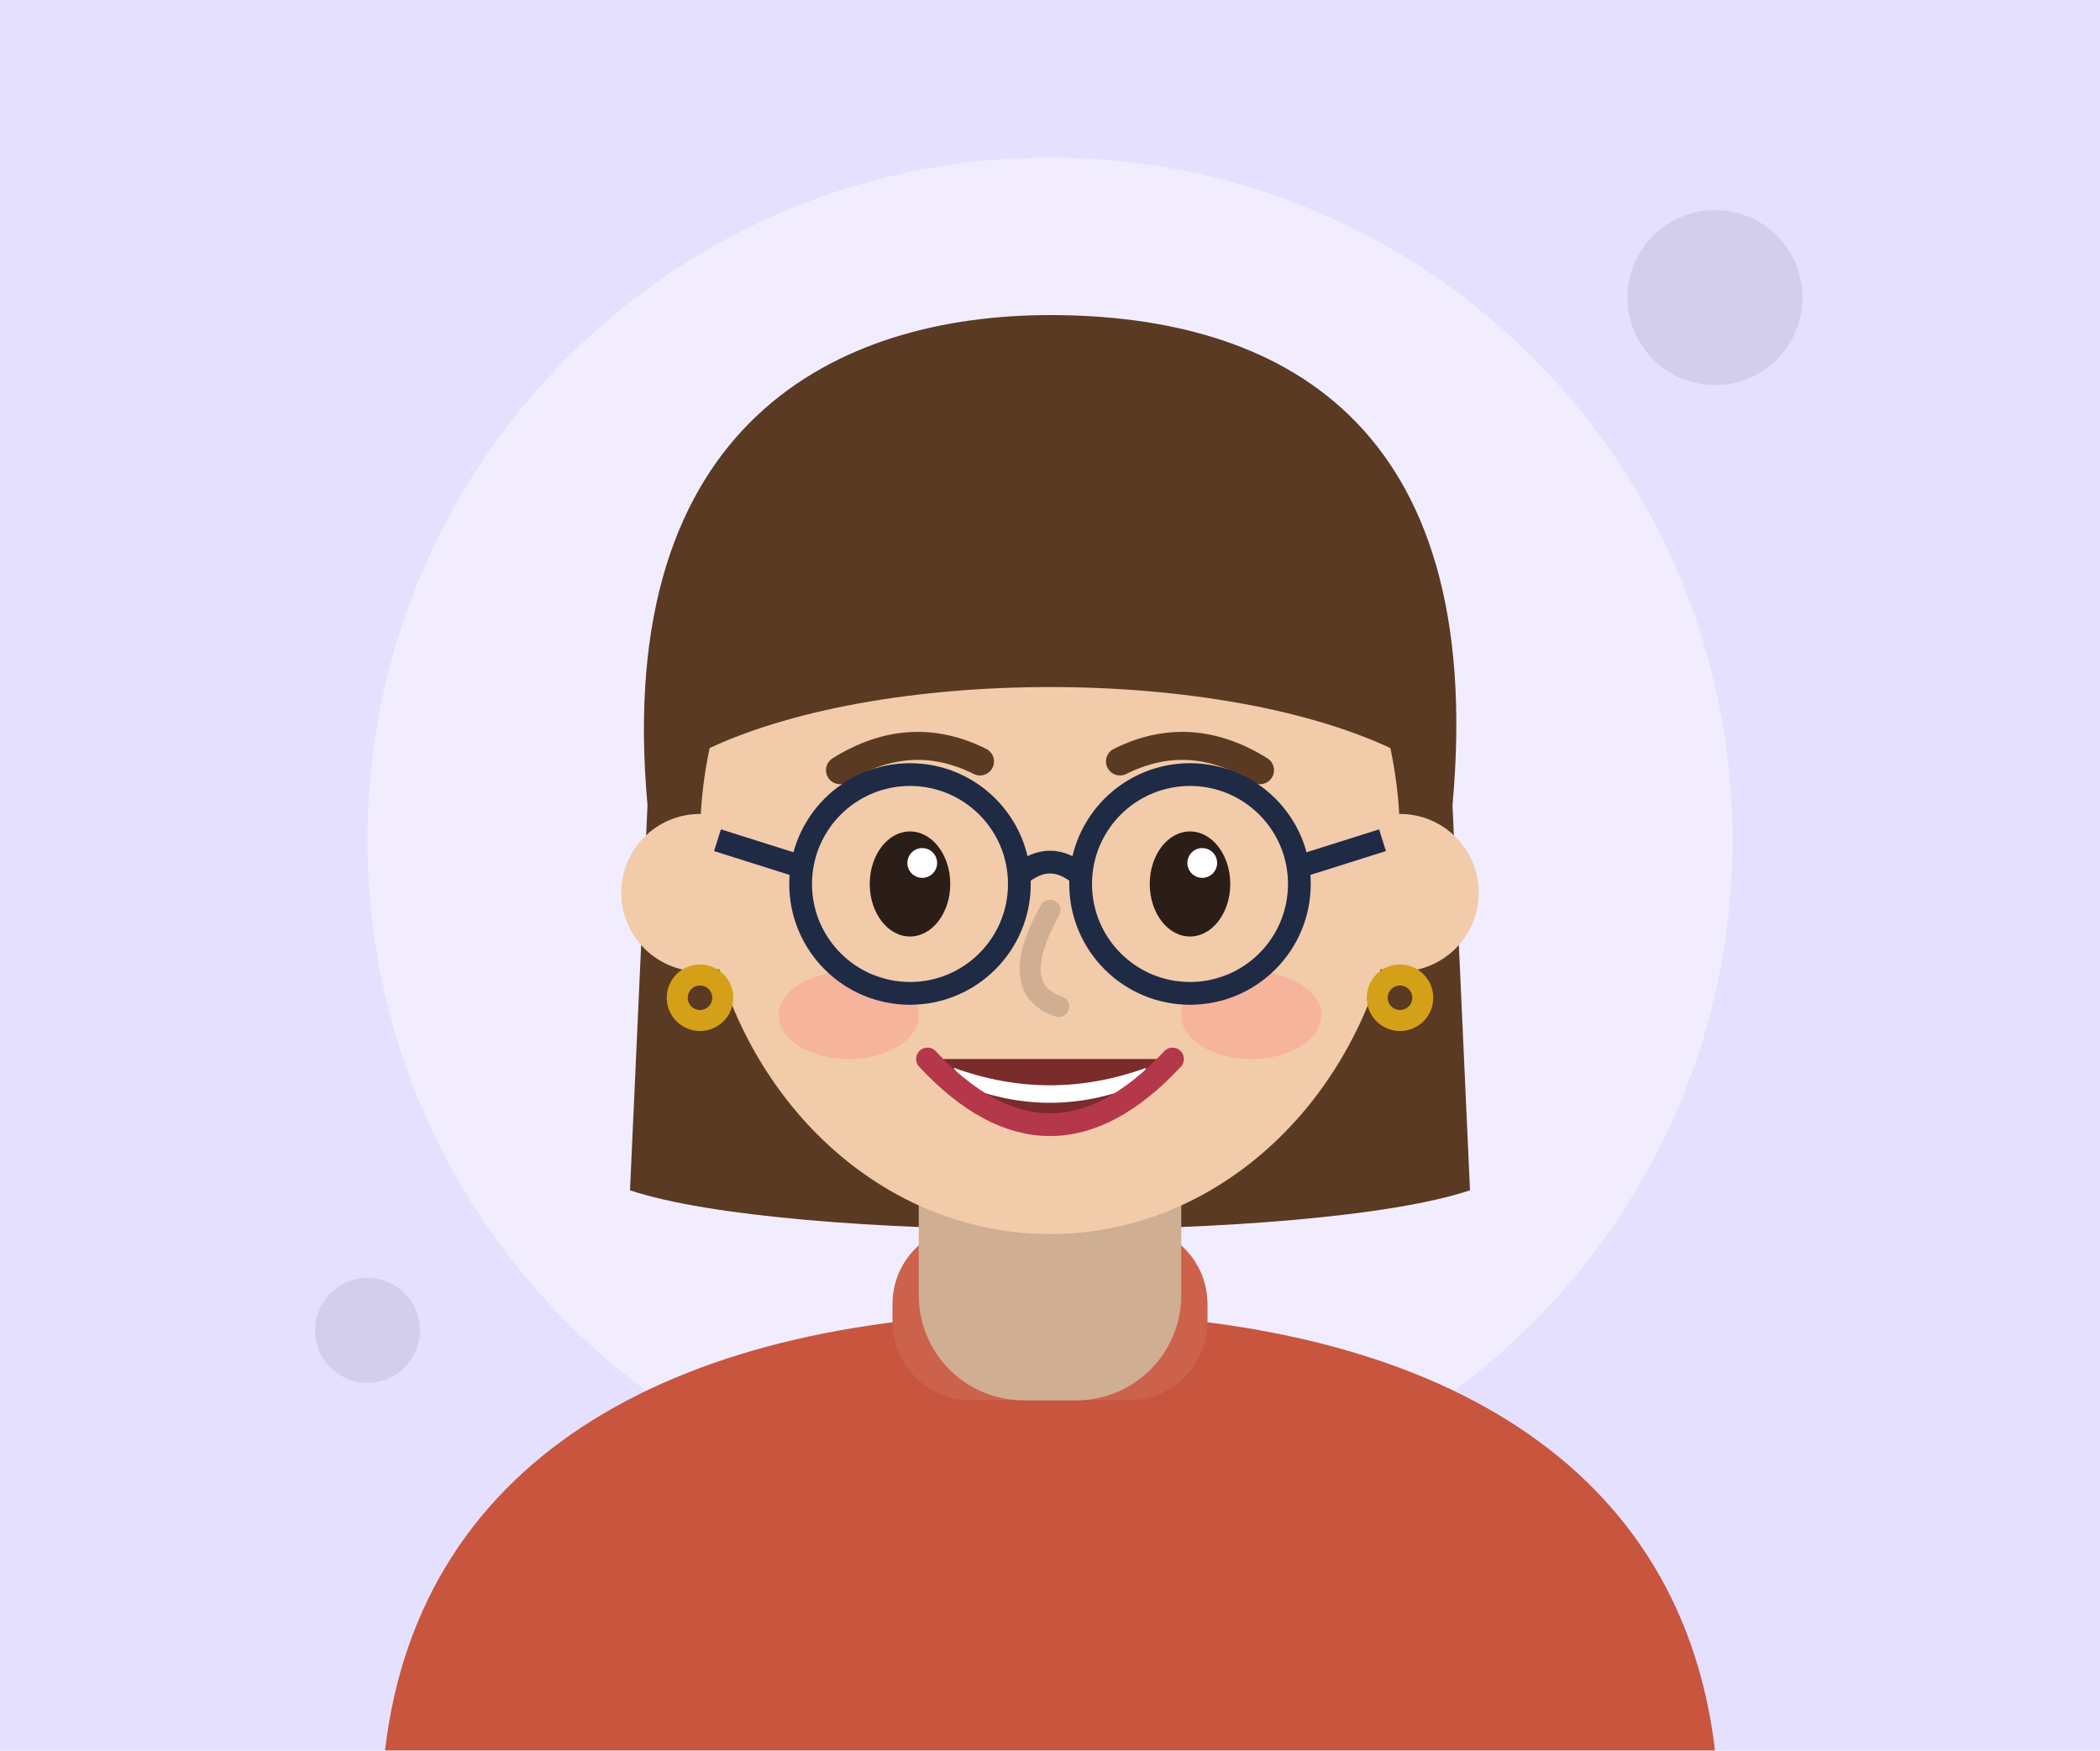
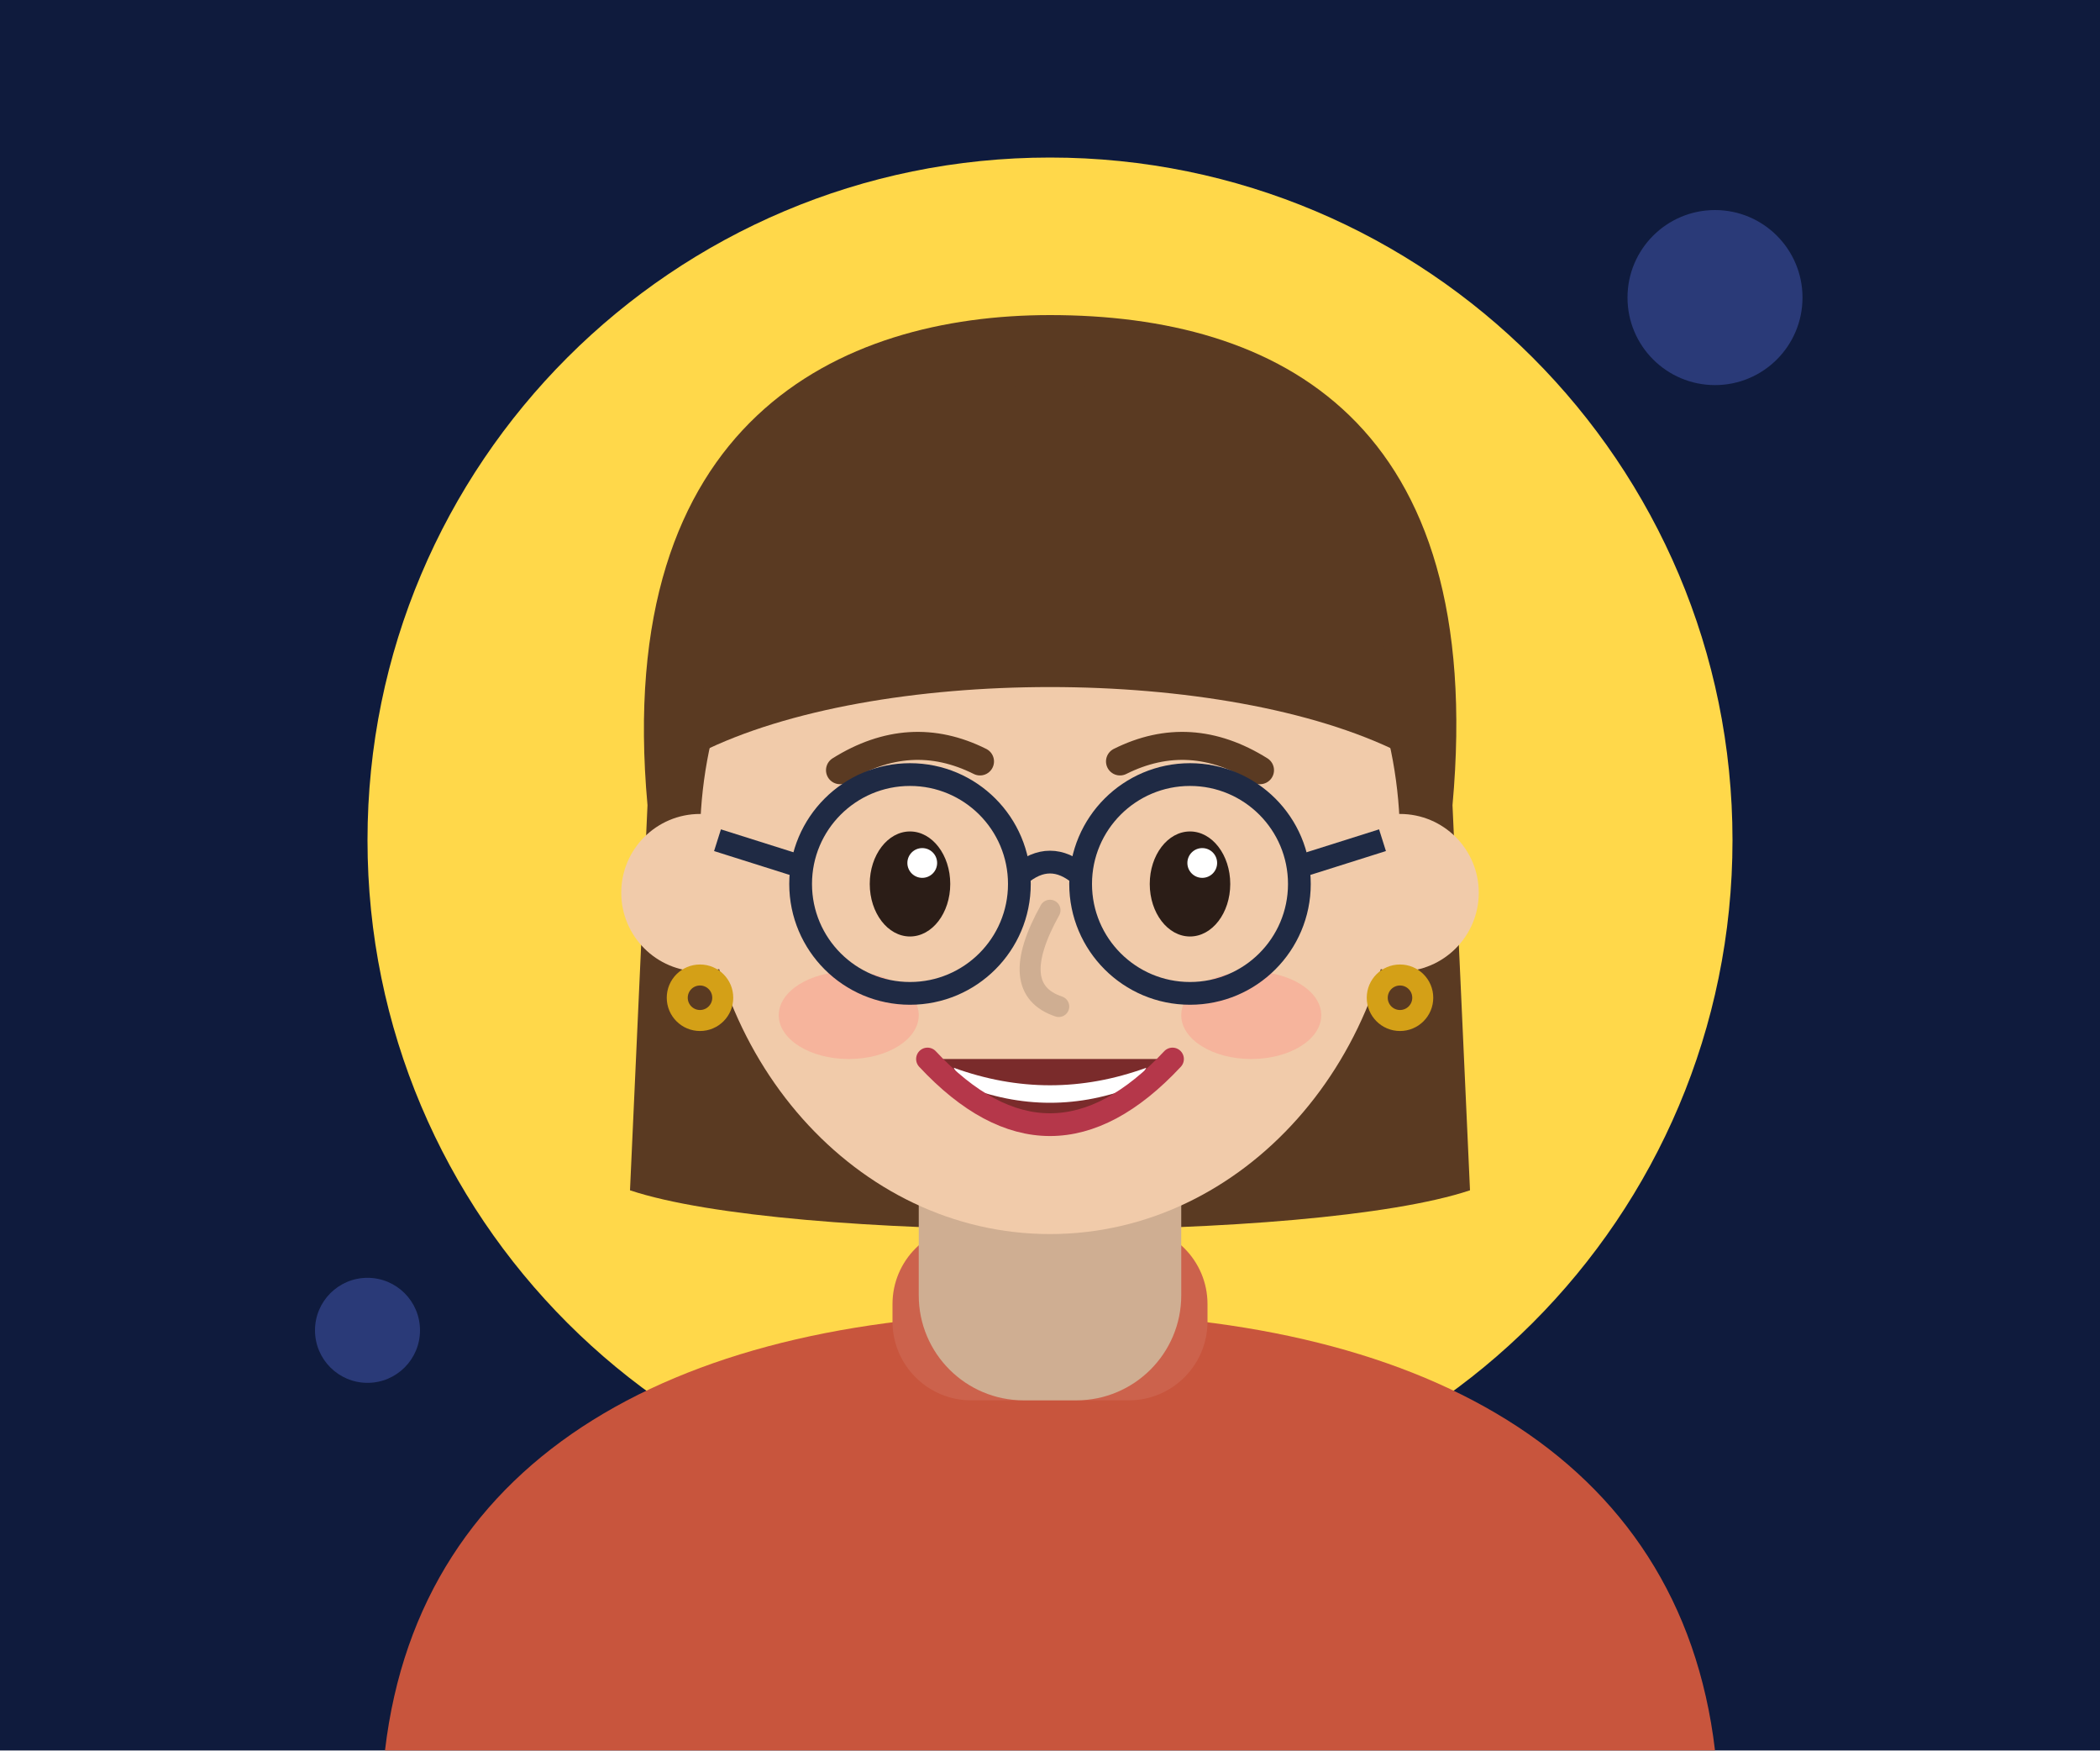
<svg xmlns="http://www.w3.org/2000/svg" viewBox="0 0 240 200" role="img" aria-label="Camille">
-   <rect width="240" height="200" fill="#E6E0FF" />
-   <circle cx="120" cy="96" r="78" fill="#F1EDFF" />
-   <circle cx="196" cy="34" r="10" fill="#D3CEEA" />
-   <circle cx="42" cy="152" r="6" fill="#D3CEEA" />
+   <rect width="240" height="200" fill="#0F1B3D" />
+   <circle cx="120" cy="96" r="78" fill="#FFD84A" />
+   <circle cx="196" cy="34" r="10" fill="#2A3A78" />
+   <circle cx="42" cy="152" r="6" fill="#2A3A78" />
  <path d="M74 92 C70 48 96 36 120 36 C146 36 170 48 166 92 L168 136 C150 142 90 142 72 136 Z" fill="#5A3A22" />
  <path d="M44 200 C48 166 78 150 120 150 C162 150 192 166 196 200 Z" fill="#C8553D" />
  <rect x="102" y="140" width="36" height="20" rx="9" fill="#CC624C" />
  <rect x="105" y="124" width="30" height="36" rx="12" fill="#CFAE92" />
  <circle cx="80" cy="102" r="9" fill="#F1CBAA" />
  <circle cx="160" cy="102" r="9" fill="#F1CBAA" />
  <ellipse cx="120" cy="96" rx="40" ry="45" fill="#F1CBAA" />
  <ellipse cx="97" cy="116" rx="8" ry="5" fill="#FF8A80" opacity=".35" />
  <ellipse cx="143" cy="116" rx="8" ry="5" fill="#FF8A80" opacity=".35" />
  <ellipse cx="104" cy="101" rx="4.6" ry="6" fill="#2B1D17" />
  <circle cx="105.4" cy="98.6" r="1.7" fill="#FFFFFF" />
  <ellipse cx="136" cy="101" rx="4.6" ry="6" fill="#2B1D17" />
  <circle cx="137.4" cy="98.6" r="1.7" fill="#FFFFFF" />
  <path d="M96 88 Q104 83 112 87" stroke="#5A3A22" stroke-width="3.2" fill="none" stroke-linecap="round" />
  <path d="M128 87 Q136 83 144 88" stroke="#5A3A22" stroke-width="3.2" fill="none" stroke-linecap="round" />
  <path d="M120 104 Q115 113 121 115" stroke="#CFAE92" stroke-width="2.4" fill="none" stroke-linecap="round" />
  <path d="M107 121 Q120 136 133 121 Z" fill="#7A2B2B" />
  <path d="M109 122 Q120 126 131 122 L130 124 Q120 128 110 124 Z" fill="#FFFFFF" />
  <path d="M106 121 Q120 136 134 121" stroke="#B5374A" stroke-width="2.6" fill="none" stroke-linecap="round" />
  <path d="M80 86 C80 56 100 44 120 44 C142 44 160 56 160 86 L160 78 C150 74 132 70 120 76 C108 70 90 74 80 78 Z" fill="#5A3A22" />
  <path d="M80 86 C82 56 100 44 120 44 C140 44 158 56 160 86 C140 76 100 76 80 86 Z" fill="#5A3A22" />
  <g fill="none" stroke="#1F2A44" stroke-width="2.6">
    <circle cx="104" cy="101" r="12.5" />
    <circle cx="136" cy="101" r="12.5" />
    <path d="M116.5 100 Q120 97 123.5 100 M91.5 99 L82 96 M148.5 99 L158 96" />
  </g>
  <circle cx="80" cy="114" r="2.6" fill="none" stroke="#D4A017" stroke-width="2.4" />
  <circle cx="160" cy="114" r="2.6" fill="none" stroke="#D4A017" stroke-width="2.4" />
</svg>
